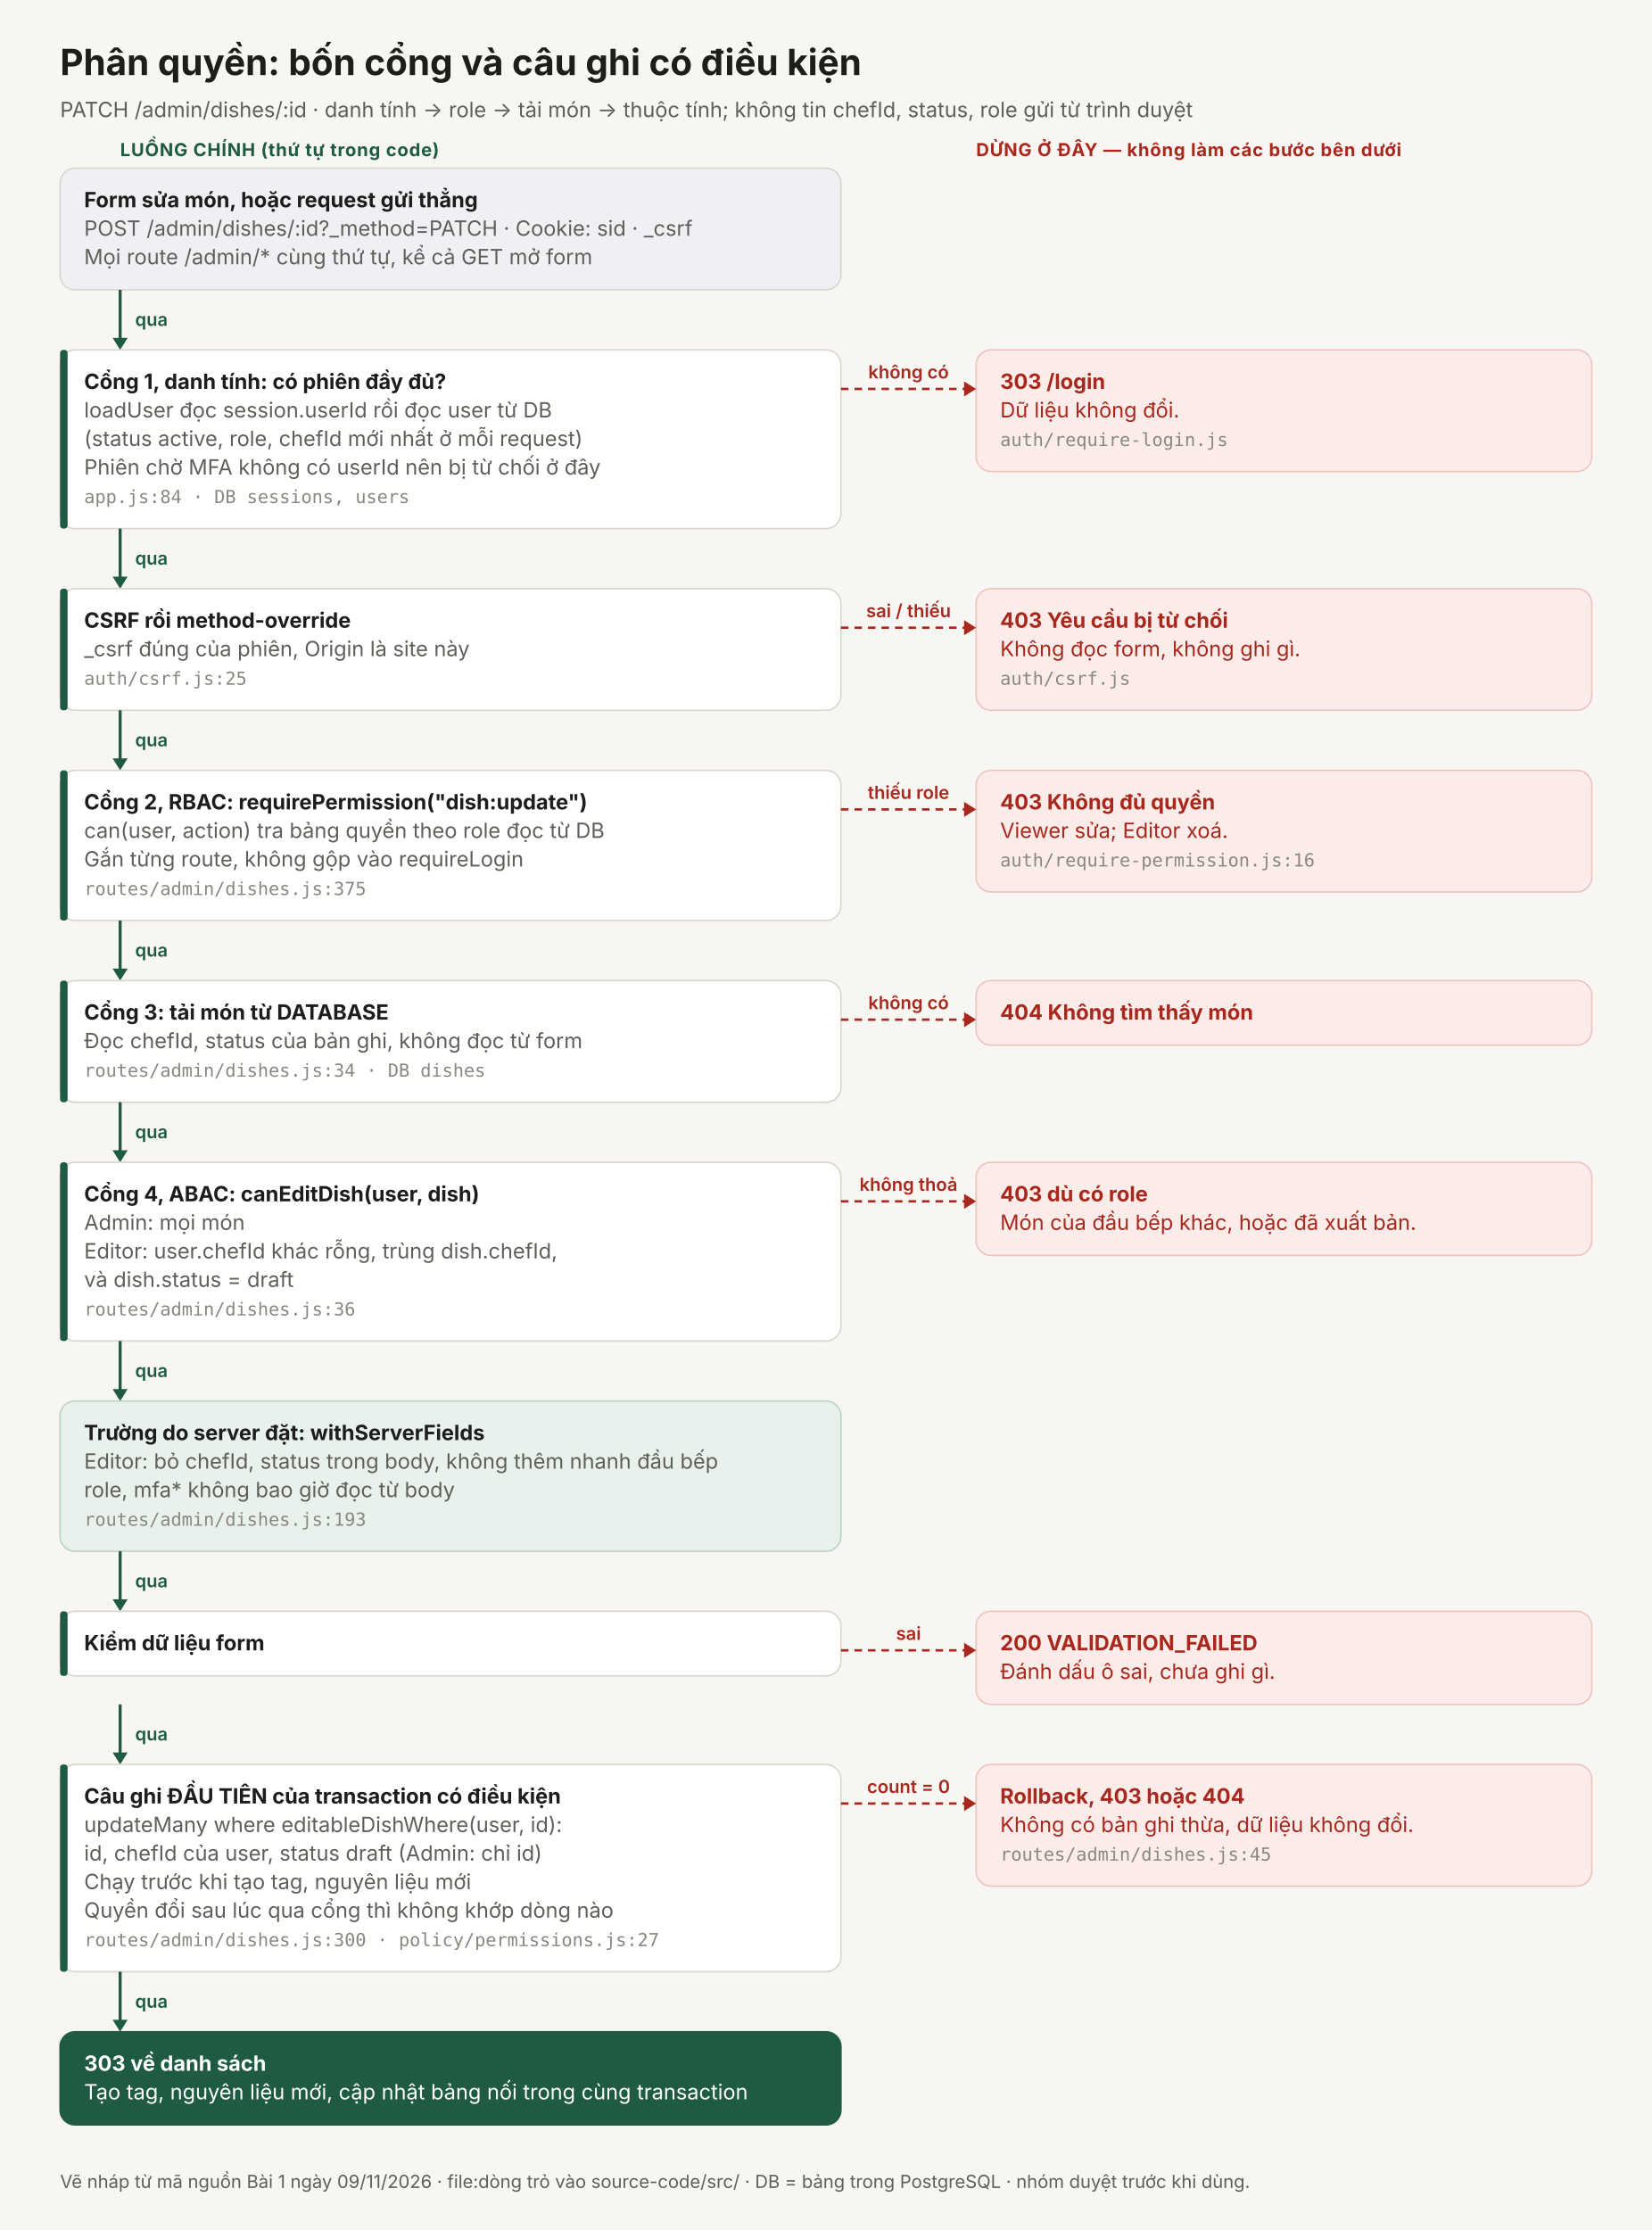
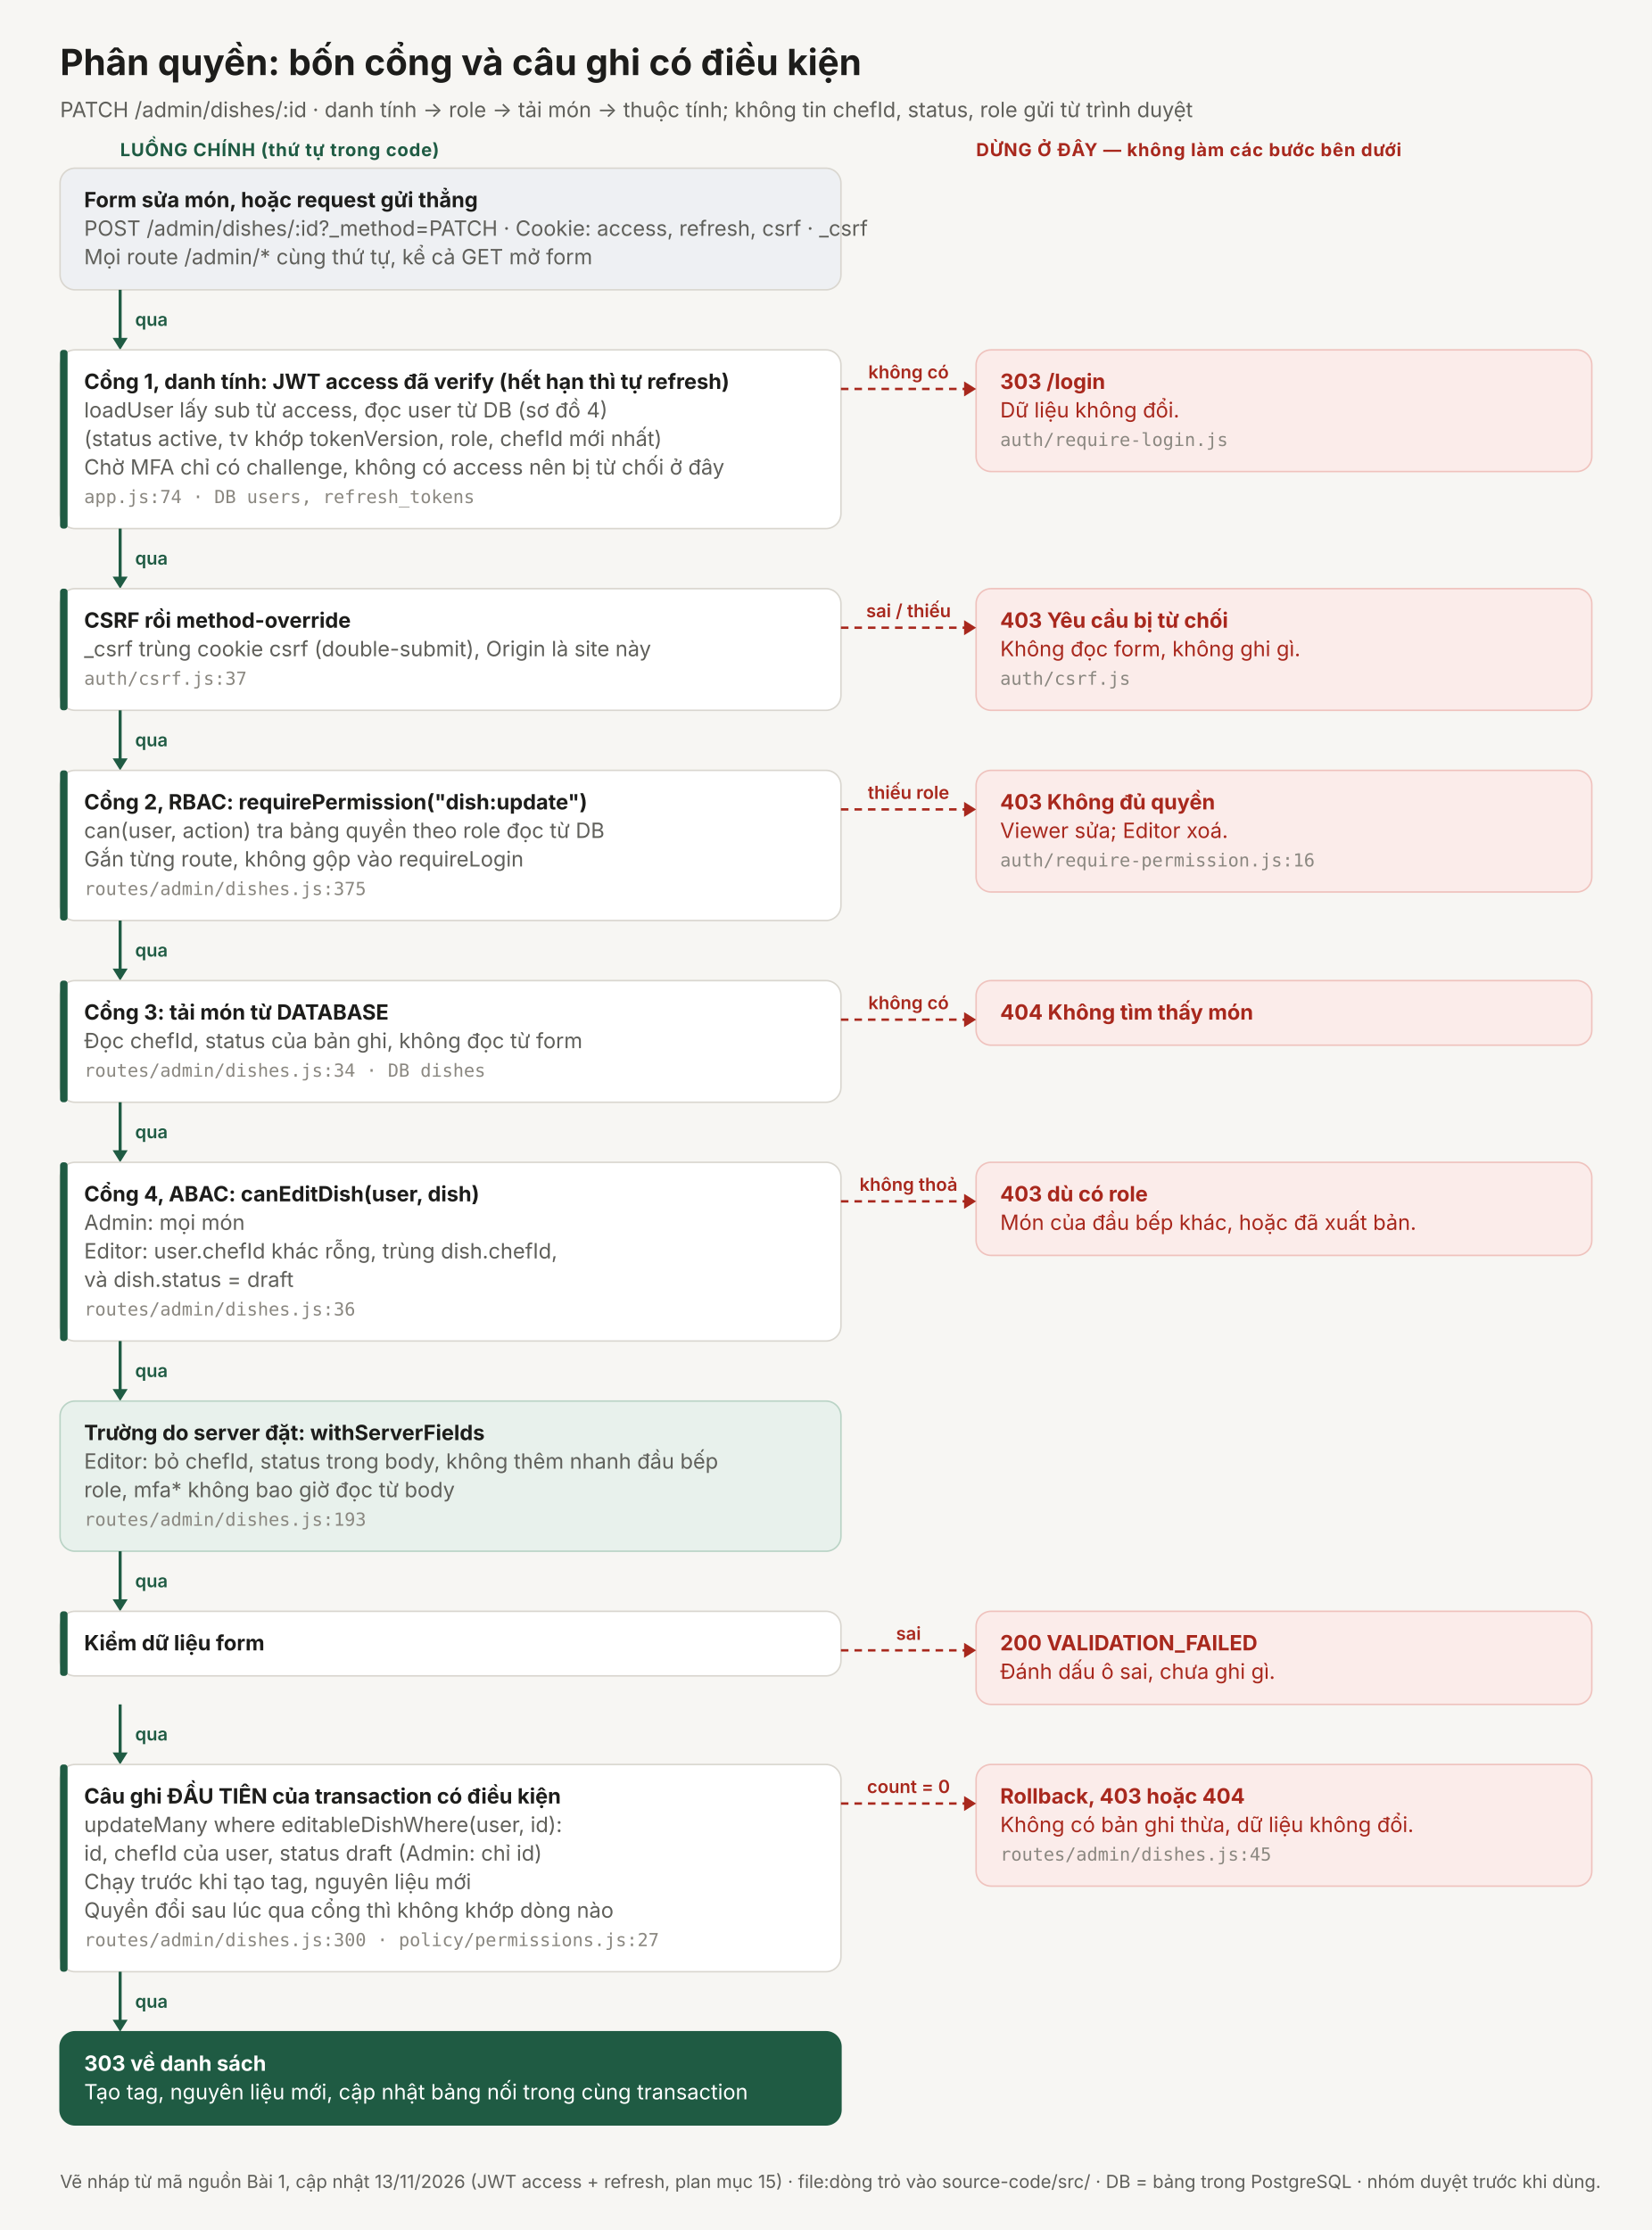
<svg xmlns="http://www.w3.org/2000/svg" viewBox="0 0 1100 1485" width="1100" height="1485" font-family="'Be Vietnam Pro', system-ui, -apple-system, 'Segoe UI', sans-serif" font-size="14">
  <rect width="1100" height="1485" fill="#f7f6f3" />
  <text x="40" y="50" font-size="24" font-weight="700" fill="#1d1d1b">Phân quyền: bốn cổng và câu ghi có điều kiện</text>
  <text x="40" y="78" fill="#5f5f5a">PATCH /admin/dishes/:id · danh tính → role → tải món → thuộc tính; không tin chefId, status, role gửi từ trình duyệt</text>
  <text x="80" y="104" font-size="12" font-weight="700" fill="#1f5b43" letter-spacing=".04em">LUỒNG CHÍNH (thứ tự trong code)</text>
  <text x="650" y="104" font-size="12" font-weight="700" fill="#a8281d" letter-spacing=".04em">DỪNG Ở ĐÂY — không làm các bước bên dưới</text>
  <rect x="40" y="112" width="520" height="81" rx="10" fill="#eef0f3" stroke="#d9d6cf" />
  <text x="56" y="138" font-weight="700" fill="#1d1d1b">Form sửa món, hoặc request gửi thẳng</text>
-   <text x="56" y="157" fill="#5f5f5a">POST /admin/dishes/:id?_method=PATCH · Cookie: sid · _csrf</text>
+   <text x="56" y="157" fill="#5f5f5a">POST /admin/dishes/:id?_method=PATCH · Cookie: access, refresh, csrf · _csrf</text>
  <text x="56" y="176" fill="#5f5f5a">Mọi route /admin/* cùng thứ tự, kể cả GET mở form</text>
  <line x1="80" y1="193" x2="80" y2="227" stroke="#1f5b43" stroke-width="2" />
  <path d="M75 225 L80 233 L85 225Z" fill="#1f5b43" />
  <text x="90" y="217" font-size="12" fill="#1f5b43" font-weight="600">qua</text>
  <rect x="40" y="233" width="520" height="119" rx="10" fill="#ffffff" stroke="#d9d6cf" />
  <rect x="40" y="233" width="5" height="119" rx="2" fill="#1f5b43" />
-   <text x="56" y="259" font-weight="700" fill="#1d1d1b">Cổng 1, danh tính: có phiên đầy đủ?</text>
-   <text x="56" y="278" fill="#5f5f5a">loadUser đọc session.userId rồi đọc user từ DB</text>
-   <text x="56" y="297" fill="#5f5f5a">(status active, role, chefId mới nhất ở mỗi request)</text>
-   <text x="56" y="316" fill="#5f5f5a">Phiên chờ MFA không có userId nên bị từ chối ở đây</text>
-   <text x="56" y="335" font-size="12" font-family="ui-monospace, SFMono-Regular, Menlo, monospace" fill="#8a8780">app.js:84 · DB sessions, users</text>
+   <text x="56" y="259" font-weight="700" fill="#1d1d1b">Cổng 1, danh tính: JWT access đã verify (hết hạn thì tự refresh)</text>
+   <text x="56" y="278" fill="#5f5f5a">loadUser lấy sub từ access, đọc user từ DB (sơ đồ 4)</text>
+   <text x="56" y="297" fill="#5f5f5a">(status active, tv khớp tokenVersion, role, chefId mới nhất)</text>
+   <text x="56" y="316" fill="#5f5f5a">Chờ MFA chỉ có challenge, không có access nên bị từ chối ở đây</text>
+   <text x="56" y="335" font-size="12" font-family="ui-monospace, SFMono-Regular, Menlo, monospace" fill="#8a8780">app.js:74 · DB users, refresh_tokens</text>
  <rect x="650" y="233" width="410" height="81" rx="10" fill="#fbecea" stroke="#efc2bd" />
  <text x="666" y="259" font-weight="700" fill="#a8281d">303 /login</text>
  <text x="666" y="278" fill="#a8281d">Dữ liệu không đổi.</text>
  <text x="666" y="297" font-size="12" font-family="ui-monospace, SFMono-Regular, Menlo, monospace" fill="#8a8780">auth/require-login.js</text>
  <line x1="560" y1="259" x2="644" y2="259" stroke="#a8281d" stroke-width="1.6" stroke-dasharray="5 4" />
  <path d="M642 254 L650 259 L642 264Z" fill="#a8281d" />
  <text x="605" y="252" font-size="12" text-anchor="middle" fill="#a8281d" font-weight="600">không có</text>
  <line x1="80" y1="352" x2="80" y2="386" stroke="#1f5b43" stroke-width="2" />
  <path d="M75 384 L80 392 L85 384Z" fill="#1f5b43" />
  <text x="90" y="376" font-size="12" fill="#1f5b43" font-weight="600">qua</text>
  <rect x="40" y="392" width="520" height="81" rx="10" fill="#ffffff" stroke="#d9d6cf" />
  <rect x="40" y="392" width="5" height="81" rx="2" fill="#1f5b43" />
  <text x="56" y="418" font-weight="700" fill="#1d1d1b">CSRF rồi method-override</text>
-   <text x="56" y="437" fill="#5f5f5a">_csrf đúng của phiên, Origin là site này</text>
-   <text x="56" y="456" font-size="12" font-family="ui-monospace, SFMono-Regular, Menlo, monospace" fill="#8a8780">auth/csrf.js:25</text>
+   <text x="56" y="437" fill="#5f5f5a">_csrf trùng cookie csrf (double-submit), Origin là site này</text>
+   <text x="56" y="456" font-size="12" font-family="ui-monospace, SFMono-Regular, Menlo, monospace" fill="#8a8780">auth/csrf.js:37</text>
  <rect x="650" y="392" width="410" height="81" rx="10" fill="#fbecea" stroke="#efc2bd" />
  <text x="666" y="418" font-weight="700" fill="#a8281d">403 Yêu cầu bị từ chối</text>
  <text x="666" y="437" fill="#a8281d">Không đọc form, không ghi gì.</text>
  <text x="666" y="456" font-size="12" font-family="ui-monospace, SFMono-Regular, Menlo, monospace" fill="#8a8780">auth/csrf.js</text>
  <line x1="560" y1="418" x2="644" y2="418" stroke="#a8281d" stroke-width="1.6" stroke-dasharray="5 4" />
  <path d="M642 413 L650 418 L642 423Z" fill="#a8281d" />
  <text x="605" y="411" font-size="12" text-anchor="middle" fill="#a8281d" font-weight="600">sai / thiếu</text>
  <line x1="80" y1="473" x2="80" y2="507" stroke="#1f5b43" stroke-width="2" />
  <path d="M75 505 L80 513 L85 505Z" fill="#1f5b43" />
  <text x="90" y="497" font-size="12" fill="#1f5b43" font-weight="600">qua</text>
  <rect x="40" y="513" width="520" height="100" rx="10" fill="#ffffff" stroke="#d9d6cf" />
  <rect x="40" y="513" width="5" height="100" rx="2" fill="#1f5b43" />
  <text x="56" y="539" font-weight="700" fill="#1d1d1b">Cổng 2, RBAC: requirePermission("dish:update")</text>
  <text x="56" y="558" fill="#5f5f5a">can(user, action) tra bảng quyền theo role đọc từ DB</text>
  <text x="56" y="577" fill="#5f5f5a">Gắn từng route, không gộp vào requireLogin</text>
  <text x="56" y="596" font-size="12" font-family="ui-monospace, SFMono-Regular, Menlo, monospace" fill="#8a8780">routes/admin/dishes.js:375</text>
  <rect x="650" y="513" width="410" height="81" rx="10" fill="#fbecea" stroke="#efc2bd" />
  <text x="666" y="539" font-weight="700" fill="#a8281d">403 Không đủ quyền</text>
  <text x="666" y="558" fill="#a8281d">Viewer sửa; Editor xoá.</text>
  <text x="666" y="577" font-size="12" font-family="ui-monospace, SFMono-Regular, Menlo, monospace" fill="#8a8780">auth/require-permission.js:16</text>
  <line x1="560" y1="539" x2="644" y2="539" stroke="#a8281d" stroke-width="1.6" stroke-dasharray="5 4" />
  <path d="M642 534 L650 539 L642 544Z" fill="#a8281d" />
  <text x="605" y="532" font-size="12" text-anchor="middle" fill="#a8281d" font-weight="600">thiếu role</text>
  <line x1="80" y1="613" x2="80" y2="647" stroke="#1f5b43" stroke-width="2" />
  <path d="M75 645 L80 653 L85 645Z" fill="#1f5b43" />
  <text x="90" y="637" font-size="12" fill="#1f5b43" font-weight="600">qua</text>
  <rect x="40" y="653" width="520" height="81" rx="10" fill="#ffffff" stroke="#d9d6cf" />
  <rect x="40" y="653" width="5" height="81" rx="2" fill="#1f5b43" />
  <text x="56" y="679" font-weight="700" fill="#1d1d1b">Cổng 3: tải món từ DATABASE</text>
  <text x="56" y="698" fill="#5f5f5a">Đọc chefId, status của bản ghi, không đọc từ form</text>
  <text x="56" y="717" font-size="12" font-family="ui-monospace, SFMono-Regular, Menlo, monospace" fill="#8a8780">routes/admin/dishes.js:34 · DB dishes</text>
  <rect x="650" y="653" width="410" height="43" rx="10" fill="#fbecea" stroke="#efc2bd" />
  <text x="666" y="679" font-weight="700" fill="#a8281d">404 Không tìm thấy món</text>
  <line x1="560" y1="679" x2="644" y2="679" stroke="#a8281d" stroke-width="1.6" stroke-dasharray="5 4" />
  <path d="M642 674 L650 679 L642 684Z" fill="#a8281d" />
  <text x="605" y="672" font-size="12" text-anchor="middle" fill="#a8281d" font-weight="600">không có</text>
  <line x1="80" y1="734" x2="80" y2="768" stroke="#1f5b43" stroke-width="2" />
  <path d="M75 766 L80 774 L85 766Z" fill="#1f5b43" />
  <text x="90" y="758" font-size="12" fill="#1f5b43" font-weight="600">qua</text>
  <rect x="40" y="774" width="520" height="119" rx="10" fill="#ffffff" stroke="#d9d6cf" />
  <rect x="40" y="774" width="5" height="119" rx="2" fill="#1f5b43" />
  <text x="56" y="800" font-weight="700" fill="#1d1d1b">Cổng 4, ABAC: canEditDish(user, dish)</text>
  <text x="56" y="819" fill="#5f5f5a">Admin: mọi món</text>
  <text x="56" y="838" fill="#5f5f5a">Editor: user.chefId khác rỗng, trùng dish.chefId,</text>
  <text x="56" y="857" fill="#5f5f5a">và dish.status = draft</text>
  <text x="56" y="876" font-size="12" font-family="ui-monospace, SFMono-Regular, Menlo, monospace" fill="#8a8780">routes/admin/dishes.js:36</text>
  <rect x="650" y="774" width="410" height="62" rx="10" fill="#fbecea" stroke="#efc2bd" />
  <text x="666" y="800" font-weight="700" fill="#a8281d">403 dù có role</text>
  <text x="666" y="819" fill="#a8281d">Món của đầu bếp khác, hoặc đã xuất bản.</text>
  <line x1="560" y1="800" x2="644" y2="800" stroke="#a8281d" stroke-width="1.6" stroke-dasharray="5 4" />
  <path d="M642 795 L650 800 L642 805Z" fill="#a8281d" />
  <text x="605" y="793" font-size="12" text-anchor="middle" fill="#a8281d" font-weight="600">không thoả</text>
  <line x1="80" y1="893" x2="80" y2="927" stroke="#1f5b43" stroke-width="2" />
  <path d="M75 925 L80 933 L85 925Z" fill="#1f5b43" />
  <text x="90" y="917" font-size="12" fill="#1f5b43" font-weight="600">qua</text>
  <rect x="40" y="933" width="520" height="100" rx="10" fill="#e8f1ec" stroke="#b9d3c5" />
  <text x="56" y="959" font-weight="700" fill="#1d1d1b">Trường do server đặt: withServerFields</text>
  <text x="56" y="978" fill="#5f5f5a">Editor: bỏ chefId, status trong body, không thêm nhanh đầu bếp</text>
  <text x="56" y="997" fill="#5f5f5a">role, mfa* không bao giờ đọc từ body</text>
  <text x="56" y="1016" font-size="12" font-family="ui-monospace, SFMono-Regular, Menlo, monospace" fill="#8a8780">routes/admin/dishes.js:193</text>
  <line x1="80" y1="1033" x2="80" y2="1067" stroke="#1f5b43" stroke-width="2" />
  <path d="M75 1065 L80 1073 L85 1065Z" fill="#1f5b43" />
  <text x="90" y="1057" font-size="12" fill="#1f5b43" font-weight="600">qua</text>
  <rect x="40" y="1073" width="520" height="43" rx="10" fill="#ffffff" stroke="#d9d6cf" />
  <rect x="40" y="1073" width="5" height="43" rx="2" fill="#1f5b43" />
  <text x="56" y="1099" font-weight="700" fill="#1d1d1b">Kiểm dữ liệu form</text>
  <rect x="650" y="1073" width="410" height="62" rx="10" fill="#fbecea" stroke="#efc2bd" />
  <text x="666" y="1099" font-weight="700" fill="#a8281d">200 VALIDATION_FAILED</text>
  <text x="666" y="1118" fill="#a8281d">Đánh dấu ô sai, chưa ghi gì.</text>
  <line x1="560" y1="1099" x2="644" y2="1099" stroke="#a8281d" stroke-width="1.6" stroke-dasharray="5 4" />
  <path d="M642 1094 L650 1099 L642 1104Z" fill="#a8281d" />
  <text x="605" y="1092" font-size="12" text-anchor="middle" fill="#a8281d" font-weight="600">sai</text>
  <line x1="80" y1="1135" x2="80" y2="1169" stroke="#1f5b43" stroke-width="2" />
  <path d="M75 1167 L80 1175 L85 1167Z" fill="#1f5b43" />
  <text x="90" y="1159" font-size="12" fill="#1f5b43" font-weight="600">qua</text>
  <rect x="40" y="1175" width="520" height="138" rx="10" fill="#ffffff" stroke="#d9d6cf" />
  <rect x="40" y="1175" width="5" height="138" rx="2" fill="#1f5b43" />
  <text x="56" y="1201" font-weight="700" fill="#1d1d1b">Câu ghi ĐẦU TIÊN của transaction có điều kiện</text>
  <text x="56" y="1220" fill="#5f5f5a">updateMany where editableDishWhere(user, id):</text>
  <text x="56" y="1239" fill="#5f5f5a">id, chefId của user, status draft (Admin: chỉ id)</text>
  <text x="56" y="1258" fill="#5f5f5a">Chạy trước khi tạo tag, nguyên liệu mới</text>
  <text x="56" y="1277" fill="#5f5f5a">Quyền đổi sau lúc qua cổng thì không khớp dòng nào</text>
  <text x="56" y="1296" font-size="12" font-family="ui-monospace, SFMono-Regular, Menlo, monospace" fill="#8a8780">routes/admin/dishes.js:300 · policy/permissions.js:27</text>
  <rect x="650" y="1175" width="410" height="81" rx="10" fill="#fbecea" stroke="#efc2bd" />
  <text x="666" y="1201" font-weight="700" fill="#a8281d">Rollback, 403 hoặc 404</text>
  <text x="666" y="1220" fill="#a8281d">Không có bản ghi thừa, dữ liệu không đổi.</text>
  <text x="666" y="1239" font-size="12" font-family="ui-monospace, SFMono-Regular, Menlo, monospace" fill="#8a8780">routes/admin/dishes.js:45</text>
  <line x1="560" y1="1201" x2="644" y2="1201" stroke="#a8281d" stroke-width="1.6" stroke-dasharray="5 4" />
  <path d="M642 1196 L650 1201 L642 1206Z" fill="#a8281d" />
  <text x="605" y="1194" font-size="12" text-anchor="middle" fill="#a8281d" font-weight="600">count = 0</text>
  <line x1="80" y1="1313" x2="80" y2="1347" stroke="#1f5b43" stroke-width="2" />
  <path d="M75 1345 L80 1353 L85 1345Z" fill="#1f5b43" />
  <text x="90" y="1337" font-size="12" fill="#1f5b43" font-weight="600">qua</text>
  <rect x="40" y="1353" width="520" height="62" rx="10" fill="#1f5b43" stroke="#1f5b43" />
  <text x="56" y="1379" font-weight="700" fill="#ffffff">303 về danh sách</text>
  <text x="56" y="1398" fill="#ffffff">Tạo tag, nguyên liệu mới, cập nhật bảng nối trong cùng transaction</text>
-   <text x="40" y="1457" font-size="12" fill="#5f5f5a">Vẽ nháp từ mã nguồn Bài 1 ngày 09/11/2026 · file:dòng trỏ vào source-code/src/ · DB = bảng trong PostgreSQL · nhóm duyệt trước khi dùng.</text>
+   <text x="40" y="1457" font-size="12" fill="#5f5f5a">Vẽ nháp từ mã nguồn Bài 1, cập nhật 13/11/2026 (JWT access + refresh, plan mục 15) · file:dòng trỏ vào source-code/src/ · DB = bảng trong PostgreSQL · nhóm duyệt trước khi dùng.</text>
</svg>
